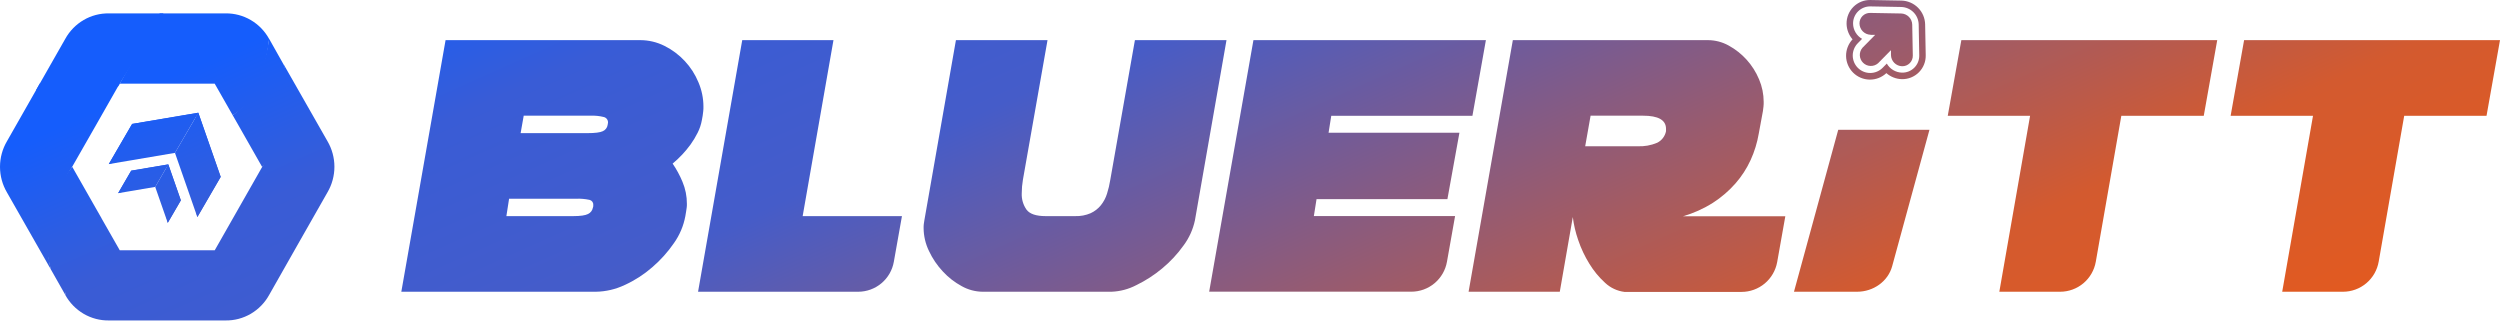
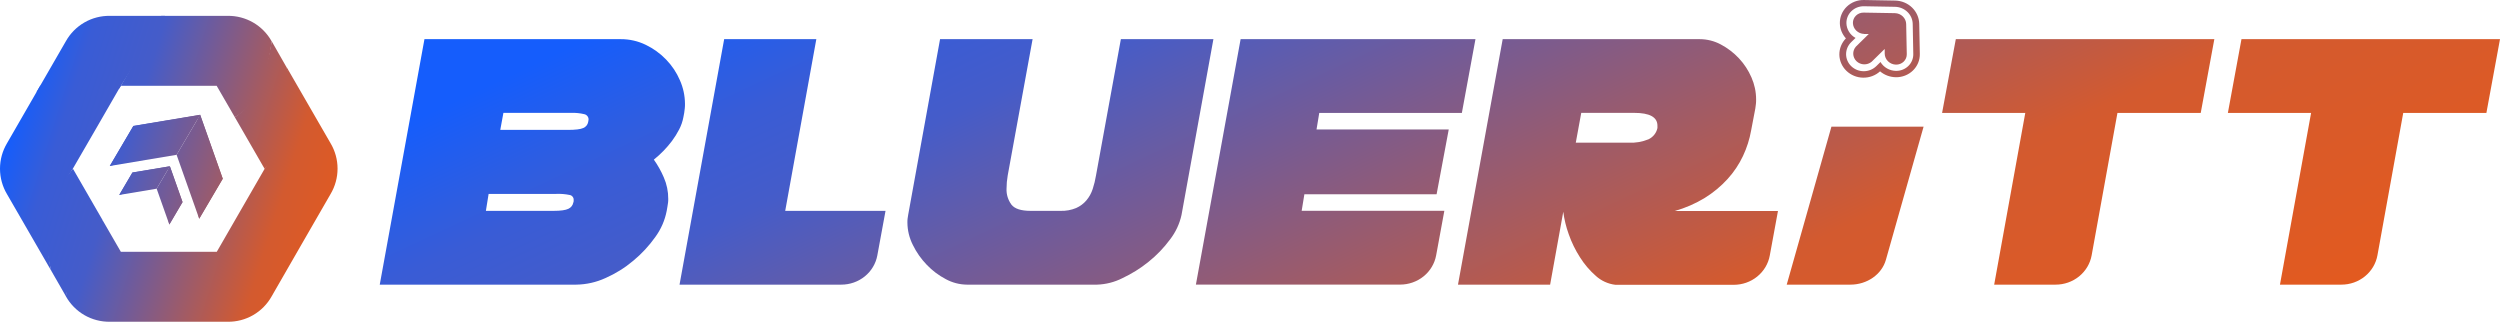
<svg xmlns="http://www.w3.org/2000/svg" width="237" height="31" viewBox="0 0 237 31" fill="none">
-   <path d="M66.137 12.585C65.943 12.974 65.718 13.347 65.464 13.7C64.975 14.371 64.404 14.979 63.766 15.51C64.135 16.05 64.448 16.627 64.698 17.231C64.978 17.893 65.121 18.605 65.117 19.324C65.117 19.448 65.117 19.57 65.098 19.691C65.087 19.814 65.068 19.936 65.043 20.056L64.97 20.497C64.799 21.413 64.432 22.28 63.894 23.04C63.31 23.891 62.617 24.662 61.835 25.334C61.051 26.018 60.172 26.585 59.226 27.016C58.367 27.425 57.43 27.643 56.48 27.657H38.045L42.24 3.805H60.665C61.476 3.801 62.275 3.989 63 4.353C63.718 4.711 64.367 5.196 64.915 5.785C65.465 6.372 65.903 7.054 66.21 7.798C66.521 8.523 66.683 9.303 66.686 10.092C66.686 10.239 66.686 10.384 66.668 10.531C66.65 10.678 66.636 10.824 66.613 10.971L66.54 11.373C66.466 11.794 66.331 12.203 66.137 12.585ZM48.005 20.488H54.344C55.031 20.488 55.489 20.419 55.749 20.286C55.868 20.229 55.972 20.145 56.051 20.04C56.131 19.935 56.184 19.812 56.207 19.682C56.232 19.657 56.244 19.572 56.244 19.425C56.251 19.318 56.22 19.212 56.157 19.125C56.094 19.038 56.002 18.976 55.898 18.95C55.473 18.858 55.038 18.82 54.603 18.84H48.261L48.005 20.488ZM49.355 12.621H55.704C56.409 12.621 56.889 12.56 57.145 12.438C57.265 12.386 57.369 12.306 57.449 12.204C57.529 12.101 57.582 11.981 57.603 11.852L57.64 11.623C57.645 11.502 57.608 11.382 57.535 11.286C57.462 11.189 57.357 11.12 57.239 11.093C56.834 10.993 56.416 10.95 55.999 10.967H49.648L49.355 12.621Z" fill="url(#paint0_linear_2217_250)" />
-   <path d="M66.176 27.657L70.364 3.805H79.013L76.092 20.488H85.505L84.736 24.813C84.596 25.611 84.179 26.334 83.559 26.854C82.94 27.374 82.157 27.658 81.349 27.657H66.176Z" fill="url(#paint1_linear_2217_250)" />
-   <path d="M96.971 17.048C96.899 17.471 96.862 17.899 96.861 18.328C96.837 18.883 96.998 19.429 97.319 19.882C97.624 20.286 98.226 20.488 99.124 20.488H101.935C102.435 20.504 102.932 20.41 103.392 20.212C103.768 20.04 104.099 19.783 104.36 19.462C104.622 19.136 104.82 18.764 104.944 18.365C105.081 17.934 105.185 17.494 105.255 17.048L107.59 3.805H116.272L113.279 20.889C113.096 21.75 112.729 22.561 112.203 23.267C111.625 24.078 110.945 24.81 110.178 25.444C109.425 26.074 108.598 26.608 107.715 27.035C106.986 27.415 106.182 27.628 105.361 27.657H93.14C92.449 27.648 91.772 27.465 91.169 27.127C90.501 26.765 89.897 26.295 89.382 25.736C88.845 25.163 88.401 24.509 88.068 23.797C87.737 23.119 87.563 22.376 87.558 21.621C87.558 21.5 87.558 21.376 87.574 21.254C87.59 21.133 87.606 21.011 87.629 20.889L90.622 3.805H99.305L96.971 17.048Z" fill="url(#paint2_linear_2217_250)" />
-   <path d="M137.215 18.877H124.808L124.554 20.483H137.942L137.173 24.809C137.033 25.607 136.616 26.329 135.996 26.849C135.377 27.369 134.594 27.654 133.786 27.652H114.629L118.826 3.805H140.863L139.586 10.976H126.204L125.948 12.582H138.354L137.215 18.877Z" fill="url(#paint3_linear_2217_250)" />
-   <path d="M147.868 27.657H139.222L143.417 3.805H161.906C162.595 3.806 163.273 3.982 163.876 4.316C165.172 5.024 166.188 6.153 166.758 7.518C167.047 8.194 167.196 8.922 167.197 9.659C167.197 9.803 167.197 9.95 167.179 10.097C167.16 10.244 167.147 10.388 167.124 10.535L166.73 12.669C166.583 13.528 166.327 14.364 165.966 15.157C165.596 15.967 165.111 16.719 164.524 17.387C163.901 18.096 163.182 18.714 162.389 19.223C161.506 19.783 160.548 20.214 159.544 20.504H169.248L168.479 24.832C168.337 25.629 167.92 26.351 167.301 26.871C166.681 27.39 165.899 27.674 165.092 27.673H153.997C153.311 27.587 152.671 27.287 152.166 26.814C151.583 26.286 151.08 25.675 150.671 25.002C150.233 24.295 149.877 23.541 149.612 22.753C149.366 22.047 149.194 21.317 149.102 20.575L147.868 27.657ZM150.276 13.865H155.239C155.876 13.896 156.512 13.783 157.1 13.534C157.314 13.429 157.501 13.275 157.646 13.085C157.791 12.895 157.891 12.675 157.938 12.44V12.21C157.938 11.38 157.208 10.965 155.75 10.967H150.788L150.276 13.865Z" fill="url(#paint4_linear_2217_250)" />
-   <path d="M170.069 27.657L174.264 12.307H182.912L179.376 25.242C178.987 26.663 177.614 27.657 176.042 27.657H170.069Z" fill="url(#paint5_linear_2217_250)" />
-   <path d="M185.936 3.805H210.194L208.917 10.976H201.102L198.683 24.804C198.544 25.604 198.128 26.329 197.508 26.851C196.888 27.373 196.103 27.658 195.294 27.657H189.536L192.453 10.976H184.647L185.936 3.805Z" fill="url(#paint6_linear_2217_250)" />
-   <path d="M212.741 3.805H237L235.723 10.976H227.919L225.5 24.804C225.361 25.604 224.945 26.329 224.325 26.851C223.704 27.373 222.92 27.658 222.111 27.657H216.353L219.273 10.976H211.464L212.741 3.805Z" fill="url(#paint7_linear_2217_250)" />
-   <path fill-rule="evenodd" clip-rule="evenodd" d="M25.516 3.683C24.889 7.47 23.838 9.709 22.055 10.915L22.604 11.875L24.852 15.828C27.373 13.129 28.344 9.721 26.89 6.122L25.516 3.683Z" fill="url(#paint8_linear_2217_250)" />
-   <path fill-rule="evenodd" clip-rule="evenodd" d="M3.422 8.538L11.19 8.193L15.495 1.269H10.322C9.483 1.256 8.655 1.473 7.927 1.898C7.199 2.323 6.598 2.94 6.187 3.683L3.422 8.538Z" fill="url(#paint9_linear_2217_250)" />
-   <path fill-rule="evenodd" clip-rule="evenodd" d="M15.139 1.269L11.351 7.929H20.353L20.407 8.025L22.055 10.915C23.906 9.892 25.06 7.485 25.516 3.694C25.107 2.949 24.506 2.33 23.778 1.903C23.05 1.476 22.222 1.257 21.381 1.269H15.139Z" fill="url(#paint10_linear_2217_250)" />
-   <path fill-rule="evenodd" clip-rule="evenodd" d="M9.1 11.863L11.351 7.911H3.78L3.422 8.538L0.657 13.395C0.227 14.127 0 14.964 0 15.816C0 16.668 0.227 17.505 0.657 18.237L4.806 25.515C4.062 22.215 4.741 18.98 6.844 15.809L9.1 11.863Z" fill="url(#paint11_linear_2217_250)" />
-   <path fill-rule="evenodd" clip-rule="evenodd" d="M6.187 27.95C7.093 24.275 7.965 22.302 9.648 20.729L9.1 19.769L6.849 15.816C4.437 18.744 3.891 22.153 4.811 25.522L6.187 27.95Z" fill="url(#paint12_linear_2217_250)" />
-   <path fill-rule="evenodd" clip-rule="evenodd" d="M11.351 23.723L9.648 20.738C7.216 21.45 6.643 24.167 6.187 27.959C6.597 28.703 7.198 29.32 7.926 29.747C8.654 30.173 9.482 30.391 10.323 30.379H21.381C22.221 30.391 23.049 30.173 23.777 29.747C24.505 29.32 25.106 28.703 25.516 27.959L28.281 23.087L31.046 18.23C31.476 17.498 31.703 16.661 31.703 15.809C31.703 14.957 31.476 14.12 31.046 13.388L26.897 6.11C27.642 9.411 26.962 12.646 24.859 15.816L20.359 23.723H11.351Z" fill="url(#paint13_linear_2217_250)" />
-   <path d="M18.801 10.688L16.587 14.493L10.311 15.556L12.526 11.749L18.801 10.688Z" fill="url(#paint14_linear_2217_250)" />
-   <path d="M18.708 20.577L20.923 16.769L18.801 10.688L16.587 14.493L18.708 20.577Z" fill="url(#paint15_linear_2217_250)" />
-   <path d="M18.708 20.577C18.708 20.577 17.014 13.758 18.797 10.685L20.919 16.767L18.708 20.577Z" fill="url(#paint16_linear_2217_250)" />
-   <path d="M10.314 15.556C10.314 15.556 17.014 13.758 18.797 10.685L12.526 11.749L10.314 15.556Z" fill="url(#paint17_linear_2217_250)" />
-   <path d="M15.955 15.584L14.714 17.718L15.903 21.126L17.144 18.992L15.955 15.584Z" fill="url(#paint18_linear_2217_250)" />
-   <path d="M11.199 18.312L12.438 16.179L15.955 15.584L14.714 17.718L11.199 18.312Z" fill="url(#paint19_linear_2217_250)" />
-   <path d="M11.199 18.312C11.199 18.312 14.954 17.306 15.955 15.584L12.438 16.179L11.199 18.312Z" fill="url(#paint20_linear_2217_250)" />
-   <path d="M15.903 21.126C15.903 21.126 14.947 17.306 15.955 15.584L17.144 18.992L15.903 21.126Z" fill="url(#paint21_linear_2217_250)" />
-   <path fill-rule="evenodd" clip-rule="evenodd" d="M178.827 6.932C178.398 7.335 177.829 7.556 177.24 7.547C176.651 7.538 176.089 7.3 175.673 6.884C175.256 6.467 175.018 5.905 175.008 5.317C174.999 4.728 175.219 4.158 175.622 3.729C175.267 3.322 175.067 2.803 175.055 2.263C175.049 1.964 175.103 1.666 175.215 1.389C175.326 1.112 175.493 0.86 175.705 0.648C175.916 0.437 176.168 0.271 176.446 0.159C176.723 0.048 177.021 -0.006 177.319 0.001L180.248 0.056C180.842 0.069 181.408 0.311 181.828 0.731C182.248 1.151 182.49 1.717 182.503 2.311L182.558 5.239C182.565 5.538 182.511 5.835 182.399 6.113C182.288 6.391 182.122 6.643 181.911 6.854C181.699 7.066 181.447 7.232 181.17 7.344C180.892 7.456 180.595 7.51 180.296 7.504C179.755 7.491 179.235 7.289 178.827 6.932ZM178.869 6.026L178.47 6.431C178.317 6.585 178.134 6.708 177.933 6.791C177.733 6.875 177.517 6.918 177.3 6.919C177.082 6.919 176.867 6.877 176.666 6.794C176.464 6.711 176.282 6.589 176.127 6.436C175.973 6.282 175.851 6.1 175.767 5.899C175.684 5.698 175.64 5.483 175.64 5.266C175.639 5.048 175.682 4.833 175.765 4.631C175.848 4.43 175.969 4.247 176.123 4.093L176.526 3.685C176.272 3.541 176.059 3.333 175.909 3.081C175.759 2.83 175.677 2.544 175.671 2.251C175.667 2.035 175.706 1.82 175.787 1.619C175.868 1.418 175.988 1.235 176.141 1.082C176.294 0.929 176.476 0.807 176.676 0.726C176.877 0.644 177.092 0.604 177.308 0.607L180.236 0.662C180.672 0.673 181.087 0.851 181.395 1.159C181.704 1.467 181.881 1.882 181.892 2.318L181.945 5.246C181.95 5.463 181.912 5.679 181.831 5.88C181.751 6.081 181.63 6.264 181.477 6.417C181.323 6.571 181.14 6.691 180.939 6.772C180.738 6.852 180.522 6.891 180.305 6.886C180.012 6.878 179.726 6.795 179.474 6.645C179.222 6.494 179.014 6.281 178.869 6.026Z" fill="url(#paint22_linear_2217_250)" />
-   <path d="M177.334 3.295C177.056 3.288 176.792 3.174 176.596 2.978C176.4 2.781 176.287 2.517 176.28 2.239C176.276 2.105 176.3 1.971 176.35 1.847C176.4 1.722 176.475 1.608 176.57 1.513C176.665 1.418 176.779 1.344 176.904 1.294C177.029 1.245 177.162 1.221 177.297 1.225L180.225 1.278C180.502 1.286 180.766 1.399 180.963 1.596C181.159 1.792 181.272 2.056 181.279 2.334L181.334 5.262C181.338 5.397 181.314 5.531 181.264 5.656C181.214 5.78 181.139 5.894 181.044 5.989C180.949 6.084 180.835 6.159 180.71 6.209C180.586 6.259 180.452 6.283 180.317 6.279C180.039 6.271 179.774 6.157 179.578 5.96C179.382 5.762 179.269 5.497 179.264 5.218V4.787L179.247 4.771L178.041 5.996C177.842 6.169 177.585 6.261 177.321 6.252C177.057 6.244 176.806 6.135 176.619 5.949C176.431 5.763 176.322 5.513 176.311 5.249C176.301 4.985 176.391 4.727 176.563 4.527L177.767 3.305H177.34L177.334 3.295Z" fill="url(#paint23_linear_2217_250)" />
+   <path d="M64.381 12.278C64.185 12.658 63.957 13.022 63.701 13.367C63.207 14.022 62.63 14.615 61.985 15.133C62.358 15.66 62.674 16.223 62.926 16.812C63.21 17.458 63.354 18.153 63.349 18.855C63.349 18.975 63.349 19.094 63.331 19.213C63.319 19.332 63.301 19.451 63.276 19.569L63.202 19.999C63.029 20.892 62.658 21.739 62.115 22.48C61.524 23.31 60.825 24.063 60.034 24.718C59.242 25.386 58.354 25.939 57.398 26.36C56.53 26.758 55.584 26.972 54.624 26.984H36L40.238 3.712H58.852C59.671 3.709 60.479 3.892 61.211 4.247C61.937 4.597 62.593 5.07 63.146 5.644C63.701 6.217 64.145 6.882 64.455 7.608C64.769 8.315 64.932 9.077 64.936 9.847C64.936 9.99 64.936 10.131 64.917 10.275C64.899 10.418 64.885 10.561 64.862 10.704L64.788 11.096C64.713 11.508 64.576 11.906 64.381 12.278ZM46.062 19.99H52.467C53.16 19.99 53.623 19.922 53.886 19.793C54.006 19.737 54.111 19.655 54.191 19.553C54.272 19.45 54.326 19.331 54.349 19.204C54.374 19.179 54.386 19.096 54.386 18.953C54.393 18.848 54.361 18.745 54.298 18.66C54.234 18.575 54.142 18.515 54.036 18.49C53.607 18.399 53.167 18.363 52.728 18.382H46.321L46.062 19.99ZM47.426 12.314H53.84C54.552 12.314 55.038 12.255 55.297 12.135C55.417 12.085 55.523 12.007 55.603 11.907C55.684 11.807 55.738 11.689 55.759 11.564L55.796 11.34C55.801 11.222 55.764 11.106 55.69 11.011C55.616 10.917 55.511 10.85 55.391 10.823C54.982 10.726 54.56 10.684 54.138 10.7H47.722L47.426 12.314Z" fill="url(#paint0_linear_2240_233)" />
+   <path d="M64.42 26.984L68.651 3.712H77.388L74.438 19.99H83.948L83.171 24.21C83.029 24.989 82.608 25.694 81.982 26.201C81.356 26.709 80.565 26.986 79.749 26.984H64.42Z" fill="url(#paint1_linear_2240_233)" />
+   <path d="M95.531 16.633C95.458 17.046 95.421 17.464 95.42 17.883C95.396 18.424 95.559 18.957 95.883 19.399C96.191 19.793 96.799 19.99 97.707 19.99H100.546C101.051 20.006 101.554 19.914 102.019 19.721C102.399 19.553 102.733 19.302 102.997 18.989C103.261 18.671 103.461 18.308 103.587 17.919C103.725 17.499 103.83 17.069 103.901 16.633L106.259 3.712H115.031L112.007 20.381C111.822 21.222 111.451 22.013 110.92 22.701C110.337 23.492 109.649 24.207 108.874 24.826C108.114 25.44 107.278 25.961 106.386 26.378C105.65 26.749 104.837 26.956 104.007 26.984H91.661C90.963 26.976 90.279 26.798 89.67 26.467C88.995 26.114 88.385 25.656 87.864 25.11C87.322 24.551 86.874 23.913 86.537 23.218C86.203 22.557 86.026 21.832 86.022 21.096C86.022 20.977 86.022 20.856 86.038 20.738C86.054 20.619 86.07 20.5 86.093 20.381L89.118 3.712H97.89L95.531 16.633Z" fill="url(#paint2_linear_2240_233)" />
+   <path d="M136.189 18.418H123.655L123.398 19.985H136.924L136.147 24.206C136.005 24.984 135.584 25.689 134.958 26.197C134.332 26.704 133.541 26.981 132.725 26.98H113.371L117.611 3.712H139.874L138.584 10.709H125.065L124.806 12.276H137.34L136.189 18.418Z" fill="url(#paint3_linear_2240_233)" />
+   <path d="M146.952 26.984H138.217L142.455 3.712H161.134C161.83 3.714 162.515 3.885 163.125 4.211C164.433 4.902 165.46 6.004 166.036 7.335C166.328 7.995 166.479 8.706 166.479 9.424C166.479 9.565 166.479 9.708 166.461 9.851C166.443 9.995 166.429 10.136 166.405 10.279L166.008 12.361C165.86 13.199 165.6 14.015 165.236 14.788C164.862 15.579 164.372 16.312 163.779 16.965C163.15 17.656 162.423 18.259 161.622 18.756C160.73 19.302 159.762 19.723 158.748 20.005H168.551L167.774 24.228C167.632 25.006 167.21 25.711 166.584 26.218C165.959 26.725 165.168 27.002 164.352 27H153.143C152.451 26.917 151.804 26.624 151.294 26.163C150.705 25.647 150.196 25.051 149.784 24.394C149.341 23.705 148.982 22.968 148.714 22.2C148.465 21.511 148.292 20.799 148.198 20.075L146.952 26.984ZM149.384 13.528H154.399C155.042 13.559 155.685 13.448 156.279 13.205C156.495 13.102 156.683 12.952 156.83 12.767C156.977 12.582 157.078 12.366 157.125 12.137V11.914C157.125 11.103 156.388 10.698 154.915 10.7H149.902L149.384 13.528Z" fill="url(#paint4_linear_2240_233)" />
+   <path d="M169.381 26.984L173.619 12.008H182.356L178.784 24.629C178.391 26.015 177.004 26.984 175.415 26.984H169.381Z" fill="url(#paint5_linear_2240_233)" />
+   <path d="M185.411 3.712H209.919L208.629 10.709H200.733L198.289 24.201C198.149 24.982 197.728 25.689 197.102 26.198C196.475 26.708 195.683 26.986 194.865 26.984H189.048L191.996 10.709H184.109L185.411 3.712Z" fill="url(#paint6_linear_2240_233)" />
+   <path d="M212.492 3.712H237L235.71 10.709H227.826L225.382 24.201C225.241 24.982 224.821 25.689 224.194 26.198C223.568 26.708 222.776 26.986 221.958 26.984H216.14L219.091 10.709H211.202L212.492 3.712Z" fill="url(#paint7_linear_2240_233)" />
+   <path fill-rule="evenodd" clip-rule="evenodd" d="M178.229 6.763C177.796 7.157 177.221 7.372 176.626 7.363C176.031 7.355 175.463 7.123 175.042 6.716C174.621 6.31 174.381 5.762 174.371 5.187C174.362 4.613 174.584 4.057 174.991 3.638C174.633 3.241 174.43 2.735 174.418 2.208C174.412 1.916 174.467 1.626 174.58 1.355C174.692 1.085 174.861 0.839 175.074 0.632C175.288 0.426 175.543 0.264 175.823 0.155C176.104 0.047 176.404 -0.006 176.706 0.001L179.664 0.055C180.265 0.067 180.836 0.303 181.261 0.713C181.685 1.123 181.93 1.675 181.943 2.255L181.999 5.112C182.005 5.404 181.951 5.694 181.838 5.964C181.726 6.235 181.558 6.481 181.344 6.688C181.131 6.894 180.876 7.057 180.596 7.165C180.316 7.274 180.015 7.327 179.713 7.321C179.166 7.309 178.641 7.112 178.229 6.763ZM178.271 5.879L177.868 6.275C177.713 6.425 177.529 6.545 177.326 6.626C177.123 6.708 176.906 6.75 176.686 6.751C176.466 6.751 176.248 6.71 176.045 6.629C175.842 6.548 175.657 6.429 175.502 6.279C175.346 6.13 175.222 5.952 175.138 5.756C175.053 5.56 175.01 5.35 175.009 5.138C175.009 4.925 175.052 4.715 175.135 4.519C175.219 4.323 175.342 4.144 175.497 3.994L175.905 3.596C175.647 3.455 175.433 3.252 175.281 3.006C175.13 2.761 175.047 2.482 175.04 2.196C175.036 1.985 175.076 1.775 175.158 1.579C175.239 1.383 175.361 1.205 175.515 1.056C175.67 0.906 175.853 0.788 176.056 0.708C176.259 0.629 176.476 0.589 176.694 0.592L179.653 0.646C180.093 0.656 180.512 0.83 180.824 1.131C181.135 1.431 181.315 1.836 181.325 2.261L181.379 5.119C181.384 5.33 181.345 5.54 181.264 5.737C181.183 5.933 181.061 6.112 180.906 6.261C180.751 6.411 180.566 6.529 180.363 6.607C180.159 6.686 179.942 6.723 179.723 6.718C179.426 6.711 179.137 6.63 178.883 6.483C178.628 6.336 178.418 6.128 178.271 5.879Z" fill="url(#paint8_linear_2240_233)" />
+   <path d="M176.72 3.215C176.44 3.208 176.173 3.097 175.975 2.905C175.777 2.714 175.663 2.456 175.656 2.185C175.652 2.054 175.676 1.923 175.727 1.802C175.777 1.68 175.853 1.569 175.949 1.477C176.045 1.384 176.16 1.311 176.286 1.263C176.412 1.214 176.547 1.191 176.683 1.195L179.641 1.247C179.922 1.254 180.188 1.365 180.386 1.557C180.585 1.749 180.699 2.006 180.706 2.277L180.762 5.134C180.765 5.266 180.741 5.396 180.691 5.518C180.64 5.64 180.565 5.751 180.469 5.843C180.373 5.936 180.258 6.009 180.132 6.058C180.006 6.107 179.87 6.13 179.735 6.127C179.453 6.119 179.186 6.007 178.988 5.815C178.79 5.622 178.676 5.363 178.67 5.092V4.671L178.654 4.655L177.435 5.85C177.234 6.019 176.974 6.109 176.707 6.1C176.441 6.092 176.187 5.986 175.998 5.805C175.809 5.623 175.698 5.379 175.687 5.121C175.677 4.864 175.768 4.612 175.942 4.417L177.158 3.224H176.727L176.72 3.215Z" fill="url(#paint9_linear_2240_233)" />
+   <path fill-rule="evenodd" clip-rule="evenodd" d="M25.755 3.907C25.122 7.68 24.061 9.911 22.262 11.112L22.815 12.068L25.085 16.006C27.629 13.317 28.61 9.922 27.142 6.337L25.755 3.907Z" fill="url(#paint10_linear_2240_233)" />
+   <path fill-rule="evenodd" clip-rule="evenodd" d="M3.454 8.744L11.294 8.401L15.64 1.503H10.419C9.571 1.49 8.736 1.706 8.001 2.13C7.267 2.553 6.66 3.167 6.245 3.907L3.454 8.744Z" fill="url(#paint11_linear_2240_233)" />
+   <path fill-rule="evenodd" clip-rule="evenodd" d="M15.281 1.503L11.457 8.137H20.543L20.598 8.233L22.262 11.112C24.13 10.093 25.295 7.695 25.755 3.919C25.341 3.176 24.735 2.56 24.001 2.135C23.266 1.709 22.43 1.491 21.581 1.503H15.281Z" fill="url(#paint12_linear_2240_233)" />
+   <path fill-rule="evenodd" clip-rule="evenodd" d="M9.185 12.057L11.457 8.119H3.816L3.454 8.744L0.663 13.583C0.229 14.312 0 15.145 0 15.994C0 16.843 0.229 17.676 0.663 18.405L4.851 25.656C4.1 22.369 4.785 19.146 6.908 15.987L9.185 12.057Z" fill="url(#paint13_linear_2240_233)" />
+   <path fill-rule="evenodd" clip-rule="evenodd" d="M6.245 28.081C7.16 24.421 8.04 22.455 9.738 20.888L9.185 19.932L6.913 15.994C4.478 18.911 3.928 22.306 4.856 25.663L6.245 28.081Z" fill="url(#paint14_linear_2240_233)" />
+   <path fill-rule="evenodd" clip-rule="evenodd" d="M11.457 23.871L9.738 20.897C7.283 21.606 6.705 24.313 6.245 28.09C6.659 28.831 7.266 29.447 8 29.872C8.735 30.296 9.571 30.514 10.419 30.502H21.581C22.429 30.514 23.265 30.296 24 29.872C24.734 29.447 25.341 28.831 25.755 28.09L28.546 23.238L31.336 18.399C31.771 17.669 32 16.836 32 15.987C32 15.138 31.771 14.305 31.336 13.576L27.149 6.325C27.9 9.614 27.215 12.837 25.092 15.994L20.55 23.871H11.457Z" fill="url(#paint15_linear_2240_233)" />
+   <path d="M18.977 10.885L16.742 14.676L10.408 15.736L12.643 11.942L18.977 10.885Z" fill="url(#paint16_linear_2240_233)" />
+   <path d="M18.884 20.737L21.119 16.944L18.977 10.885L16.742 14.676L18.884 20.737Z" fill="url(#paint17_linear_2240_233)" />
+   <path d="M18.884 20.737C18.884 20.737 17.174 13.944 18.973 10.883L21.114 16.941L18.884 20.737Z" fill="url(#paint18_linear_2240_233)" />
+   <path d="M10.41 15.736C10.41 15.736 17.174 13.944 18.973 10.883L12.643 11.942L10.41 15.736Z" fill="url(#paint19_linear_2240_233)" />
+   <path d="M16.104 15.763L14.851 17.888L16.052 21.284L17.304 19.158L16.104 15.763Z" fill="url(#paint20_linear_2240_233)" />
+   <path d="M11.304 18.481L12.554 16.355L16.104 15.763L14.851 17.888L11.304 18.481Z" fill="url(#paint21_linear_2240_233)" />
+   <path d="M11.304 18.481C11.304 18.481 15.094 17.479 16.104 15.763L12.554 16.355L11.304 18.481Z" fill="url(#paint22_linear_2240_233)" />
+   <path d="M16.052 21.284C16.052 21.284 15.087 17.479 16.104 15.763L17.304 19.158L16.052 21.284Z" fill="url(#paint23_linear_2240_233)" />
  <defs>
-     <linearGradient id="paint0_linear_2217_250" x1="-10" y1="2.89605e-07" x2="46.406" y2="126.212" gradientUnits="userSpaceOnUse">
-       <stop offset="0.125" stop-color="#155DFC" />
-       <stop offset="0.195" stop-color="#2D5DE2" />
-       <stop offset="0.23" stop-color="#395CD6" />
-       <stop offset="0.374" stop-color="#455CC9" />
-       <stop offset="0.733" stop-color="#D35A2F" />
-       <stop offset="0.875" stop-color="#E25A20" />
-       <stop offset="1" stop-color="#FF5900" />
-     </linearGradient>
-     <linearGradient id="paint1_linear_2217_250" x1="-10" y1="2.89605e-07" x2="46.406" y2="126.212" gradientUnits="userSpaceOnUse">
-       <stop offset="0.125" stop-color="#155DFC" />
-       <stop offset="0.195" stop-color="#2D5DE2" />
-       <stop offset="0.23" stop-color="#395CD6" />
-       <stop offset="0.374" stop-color="#455CC9" />
-       <stop offset="0.733" stop-color="#D35A2F" />
-       <stop offset="0.875" stop-color="#E25A20" />
-       <stop offset="1" stop-color="#FF5900" />
-     </linearGradient>
-     <linearGradient id="paint2_linear_2217_250" x1="-10" y1="2.89605e-07" x2="46.406" y2="126.212" gradientUnits="userSpaceOnUse">
-       <stop offset="0.125" stop-color="#155DFC" />
-       <stop offset="0.195" stop-color="#2D5DE2" />
-       <stop offset="0.23" stop-color="#395CD6" />
-       <stop offset="0.374" stop-color="#455CC9" />
-       <stop offset="0.733" stop-color="#D35A2F" />
-       <stop offset="0.875" stop-color="#E25A20" />
-       <stop offset="1" stop-color="#FF5900" />
-     </linearGradient>
-     <linearGradient id="paint3_linear_2217_250" x1="-10" y1="2.89605e-07" x2="46.406" y2="126.212" gradientUnits="userSpaceOnUse">
-       <stop offset="0.125" stop-color="#155DFC" />
-       <stop offset="0.195" stop-color="#2D5DE2" />
-       <stop offset="0.23" stop-color="#395CD6" />
-       <stop offset="0.374" stop-color="#455CC9" />
-       <stop offset="0.733" stop-color="#D35A2F" />
-       <stop offset="0.875" stop-color="#E25A20" />
-       <stop offset="1" stop-color="#FF5900" />
-     </linearGradient>
-     <linearGradient id="paint4_linear_2217_250" x1="-10" y1="2.89605e-07" x2="46.406" y2="126.212" gradientUnits="userSpaceOnUse">
-       <stop offset="0.125" stop-color="#155DFC" />
-       <stop offset="0.195" stop-color="#2D5DE2" />
-       <stop offset="0.23" stop-color="#395CD6" />
-       <stop offset="0.374" stop-color="#455CC9" />
-       <stop offset="0.733" stop-color="#D35A2F" />
-       <stop offset="0.875" stop-color="#E25A20" />
-       <stop offset="1" stop-color="#FF5900" />
-     </linearGradient>
-     <linearGradient id="paint5_linear_2217_250" x1="-10" y1="2.89605e-07" x2="46.406" y2="126.212" gradientUnits="userSpaceOnUse">
-       <stop offset="0.125" stop-color="#155DFC" />
-       <stop offset="0.195" stop-color="#2D5DE2" />
-       <stop offset="0.23" stop-color="#395CD6" />
-       <stop offset="0.374" stop-color="#455CC9" />
-       <stop offset="0.733" stop-color="#D35A2F" />
-       <stop offset="0.875" stop-color="#E25A20" />
-       <stop offset="1" stop-color="#FF5900" />
-     </linearGradient>
-     <linearGradient id="paint6_linear_2217_250" x1="-10" y1="2.89605e-07" x2="46.406" y2="126.212" gradientUnits="userSpaceOnUse">
-       <stop offset="0.125" stop-color="#155DFC" />
-       <stop offset="0.195" stop-color="#2D5DE2" />
-       <stop offset="0.23" stop-color="#395CD6" />
-       <stop offset="0.374" stop-color="#455CC9" />
-       <stop offset="0.733" stop-color="#D35A2F" />
-       <stop offset="0.875" stop-color="#E25A20" />
-       <stop offset="1" stop-color="#FF5900" />
-     </linearGradient>
-     <linearGradient id="paint7_linear_2217_250" x1="-10" y1="2.89605e-07" x2="46.406" y2="126.212" gradientUnits="userSpaceOnUse">
-       <stop offset="0.125" stop-color="#155DFC" />
-       <stop offset="0.195" stop-color="#2D5DE2" />
-       <stop offset="0.23" stop-color="#395CD6" />
-       <stop offset="0.374" stop-color="#455CC9" />
-       <stop offset="0.733" stop-color="#D35A2F" />
-       <stop offset="0.875" stop-color="#E25A20" />
-       <stop offset="1" stop-color="#FF5900" />
-     </linearGradient>
-     <linearGradient id="paint8_linear_2217_250" x1="-10" y1="2.89605e-07" x2="46.406" y2="126.212" gradientUnits="userSpaceOnUse">
-       <stop offset="0.125" stop-color="#155DFC" />
-       <stop offset="0.195" stop-color="#2D5DE2" />
-       <stop offset="0.23" stop-color="#395CD6" />
-       <stop offset="0.374" stop-color="#455CC9" />
-       <stop offset="0.733" stop-color="#D35A2F" />
-       <stop offset="0.875" stop-color="#E25A20" />
-       <stop offset="1" stop-color="#FF5900" />
-     </linearGradient>
-     <linearGradient id="paint9_linear_2217_250" x1="-10" y1="2.89605e-07" x2="46.406" y2="126.212" gradientUnits="userSpaceOnUse">
-       <stop offset="0.125" stop-color="#155DFC" />
-       <stop offset="0.195" stop-color="#2D5DE2" />
-       <stop offset="0.23" stop-color="#395CD6" />
-       <stop offset="0.374" stop-color="#455CC9" />
-       <stop offset="0.733" stop-color="#D35A2F" />
-       <stop offset="0.875" stop-color="#E25A20" />
-       <stop offset="1" stop-color="#FF5900" />
-     </linearGradient>
-     <linearGradient id="paint10_linear_2217_250" x1="-10" y1="2.89605e-07" x2="46.406" y2="126.212" gradientUnits="userSpaceOnUse">
-       <stop offset="0.125" stop-color="#155DFC" />
-       <stop offset="0.195" stop-color="#2D5DE2" />
-       <stop offset="0.23" stop-color="#395CD6" />
-       <stop offset="0.374" stop-color="#455CC9" />
-       <stop offset="0.733" stop-color="#D35A2F" />
-       <stop offset="0.875" stop-color="#E25A20" />
-       <stop offset="1" stop-color="#FF5900" />
-     </linearGradient>
-     <linearGradient id="paint11_linear_2217_250" x1="-10" y1="2.89605e-07" x2="46.406" y2="126.212" gradientUnits="userSpaceOnUse">
-       <stop offset="0.125" stop-color="#155DFC" />
-       <stop offset="0.195" stop-color="#2D5DE2" />
-       <stop offset="0.23" stop-color="#395CD6" />
-       <stop offset="0.374" stop-color="#455CC9" />
-       <stop offset="0.733" stop-color="#D35A2F" />
-       <stop offset="0.875" stop-color="#E25A20" />
-       <stop offset="1" stop-color="#FF5900" />
-     </linearGradient>
-     <linearGradient id="paint12_linear_2217_250" x1="-10" y1="2.89605e-07" x2="46.406" y2="126.212" gradientUnits="userSpaceOnUse">
-       <stop offset="0.125" stop-color="#155DFC" />
-       <stop offset="0.195" stop-color="#2D5DE2" />
-       <stop offset="0.23" stop-color="#395CD6" />
-       <stop offset="0.374" stop-color="#455CC9" />
-       <stop offset="0.733" stop-color="#D35A2F" />
-       <stop offset="0.875" stop-color="#E25A20" />
-       <stop offset="1" stop-color="#FF5900" />
-     </linearGradient>
-     <linearGradient id="paint13_linear_2217_250" x1="-10" y1="2.89605e-07" x2="46.406" y2="126.212" gradientUnits="userSpaceOnUse">
-       <stop offset="0.125" stop-color="#155DFC" />
-       <stop offset="0.195" stop-color="#2D5DE2" />
-       <stop offset="0.23" stop-color="#395CD6" />
-       <stop offset="0.374" stop-color="#455CC9" />
-       <stop offset="0.733" stop-color="#D35A2F" />
-       <stop offset="0.875" stop-color="#E25A20" />
-       <stop offset="1" stop-color="#FF5900" />
-     </linearGradient>
-     <linearGradient id="paint14_linear_2217_250" x1="-10" y1="2.89605e-07" x2="46.406" y2="126.212" gradientUnits="userSpaceOnUse">
-       <stop offset="0.125" stop-color="#155DFC" />
-       <stop offset="0.195" stop-color="#2D5DE2" />
-       <stop offset="0.23" stop-color="#395CD6" />
-       <stop offset="0.374" stop-color="#455CC9" />
-       <stop offset="0.733" stop-color="#D35A2F" />
-       <stop offset="0.875" stop-color="#E25A20" />
-       <stop offset="1" stop-color="#FF5900" />
-     </linearGradient>
-     <linearGradient id="paint15_linear_2217_250" x1="-10" y1="2.89605e-07" x2="46.406" y2="126.212" gradientUnits="userSpaceOnUse">
-       <stop offset="0.125" stop-color="#155DFC" />
-       <stop offset="0.195" stop-color="#2D5DE2" />
-       <stop offset="0.23" stop-color="#395CD6" />
-       <stop offset="0.374" stop-color="#455CC9" />
-       <stop offset="0.733" stop-color="#D35A2F" />
-       <stop offset="0.875" stop-color="#E25A20" />
-       <stop offset="1" stop-color="#FF5900" />
-     </linearGradient>
-     <linearGradient id="paint16_linear_2217_250" x1="-10" y1="2.89605e-07" x2="46.406" y2="126.212" gradientUnits="userSpaceOnUse">
-       <stop offset="0.125" stop-color="#155DFC" />
-       <stop offset="0.195" stop-color="#2D5DE2" />
-       <stop offset="0.23" stop-color="#395CD6" />
-       <stop offset="0.374" stop-color="#455CC9" />
-       <stop offset="0.733" stop-color="#D35A2F" />
-       <stop offset="0.875" stop-color="#E25A20" />
-       <stop offset="1" stop-color="#FF5900" />
-     </linearGradient>
-     <linearGradient id="paint17_linear_2217_250" x1="-10" y1="2.89605e-07" x2="46.406" y2="126.212" gradientUnits="userSpaceOnUse">
-       <stop offset="0.125" stop-color="#155DFC" />
-       <stop offset="0.195" stop-color="#2D5DE2" />
-       <stop offset="0.23" stop-color="#395CD6" />
-       <stop offset="0.374" stop-color="#455CC9" />
-       <stop offset="0.733" stop-color="#D35A2F" />
-       <stop offset="0.875" stop-color="#E25A20" />
-       <stop offset="1" stop-color="#FF5900" />
-     </linearGradient>
-     <linearGradient id="paint18_linear_2217_250" x1="-10" y1="2.89605e-07" x2="46.406" y2="126.212" gradientUnits="userSpaceOnUse">
-       <stop offset="0.125" stop-color="#155DFC" />
-       <stop offset="0.195" stop-color="#2D5DE2" />
-       <stop offset="0.23" stop-color="#395CD6" />
-       <stop offset="0.374" stop-color="#455CC9" />
-       <stop offset="0.733" stop-color="#D35A2F" />
-       <stop offset="0.875" stop-color="#E25A20" />
-       <stop offset="1" stop-color="#FF5900" />
-     </linearGradient>
-     <linearGradient id="paint19_linear_2217_250" x1="-10" y1="2.89605e-07" x2="46.406" y2="126.212" gradientUnits="userSpaceOnUse">
-       <stop offset="0.125" stop-color="#155DFC" />
-       <stop offset="0.195" stop-color="#2D5DE2" />
-       <stop offset="0.23" stop-color="#395CD6" />
-       <stop offset="0.374" stop-color="#455CC9" />
-       <stop offset="0.733" stop-color="#D35A2F" />
-       <stop offset="0.875" stop-color="#E25A20" />
-       <stop offset="1" stop-color="#FF5900" />
-     </linearGradient>
-     <linearGradient id="paint20_linear_2217_250" x1="-10" y1="2.89605e-07" x2="46.406" y2="126.212" gradientUnits="userSpaceOnUse">
-       <stop offset="0.125" stop-color="#155DFC" />
-       <stop offset="0.195" stop-color="#2D5DE2" />
-       <stop offset="0.23" stop-color="#395CD6" />
-       <stop offset="0.374" stop-color="#455CC9" />
-       <stop offset="0.733" stop-color="#D35A2F" />
-       <stop offset="0.875" stop-color="#E25A20" />
-       <stop offset="1" stop-color="#FF5900" />
-     </linearGradient>
-     <linearGradient id="paint21_linear_2217_250" x1="-10" y1="2.89605e-07" x2="46.406" y2="126.212" gradientUnits="userSpaceOnUse">
-       <stop offset="0.125" stop-color="#155DFC" />
-       <stop offset="0.195" stop-color="#2D5DE2" />
-       <stop offset="0.23" stop-color="#395CD6" />
-       <stop offset="0.374" stop-color="#455CC9" />
-       <stop offset="0.733" stop-color="#D35A2F" />
-       <stop offset="0.875" stop-color="#E25A20" />
-       <stop offset="1" stop-color="#FF5900" />
-     </linearGradient>
-     <linearGradient id="paint22_linear_2217_250" x1="-10" y1="2.89605e-07" x2="46.406" y2="126.212" gradientUnits="userSpaceOnUse">
-       <stop offset="0.125" stop-color="#155DFC" />
-       <stop offset="0.195" stop-color="#2D5DE2" />
-       <stop offset="0.23" stop-color="#395CD6" />
-       <stop offset="0.374" stop-color="#455CC9" />
-       <stop offset="0.733" stop-color="#D35A2F" />
-       <stop offset="0.875" stop-color="#E25A20" />
-       <stop offset="1" stop-color="#FF5900" />
-     </linearGradient>
-     <linearGradient id="paint23_linear_2217_250" x1="-10" y1="2.89605e-07" x2="46.406" y2="126.212" gradientUnits="userSpaceOnUse">
+     <linearGradient id="paint0_linear_2240_233" x1="27.519" y1="2.57386e-07" x2="79.208" y2="110.368" gradientUnits="userSpaceOnUse">
+       <stop offset="0.125" stop-color="#155DFC" />
+       <stop offset="0.195" stop-color="#2D5DE2" />
+       <stop offset="0.23" stop-color="#395CD6" />
+       <stop offset="0.299" stop-color="#455CC9" />
+       <stop offset="0.673" stop-color="#D35A2F" />
+       <stop offset="0.875" stop-color="#E25A20" />
+       <stop offset="1" stop-color="#FF5900" />
+     </linearGradient>
+     <linearGradient id="paint1_linear_2240_233" x1="27.519" y1="2.57386e-07" x2="79.208" y2="110.368" gradientUnits="userSpaceOnUse">
+       <stop offset="0.125" stop-color="#155DFC" />
+       <stop offset="0.195" stop-color="#2D5DE2" />
+       <stop offset="0.23" stop-color="#395CD6" />
+       <stop offset="0.299" stop-color="#455CC9" />
+       <stop offset="0.673" stop-color="#D35A2F" />
+       <stop offset="0.875" stop-color="#E25A20" />
+       <stop offset="1" stop-color="#FF5900" />
+     </linearGradient>
+     <linearGradient id="paint2_linear_2240_233" x1="27.519" y1="2.57386e-07" x2="79.208" y2="110.368" gradientUnits="userSpaceOnUse">
+       <stop offset="0.125" stop-color="#155DFC" />
+       <stop offset="0.195" stop-color="#2D5DE2" />
+       <stop offset="0.23" stop-color="#395CD6" />
+       <stop offset="0.299" stop-color="#455CC9" />
+       <stop offset="0.673" stop-color="#D35A2F" />
+       <stop offset="0.875" stop-color="#E25A20" />
+       <stop offset="1" stop-color="#FF5900" />
+     </linearGradient>
+     <linearGradient id="paint3_linear_2240_233" x1="27.519" y1="2.57386e-07" x2="79.208" y2="110.368" gradientUnits="userSpaceOnUse">
+       <stop offset="0.125" stop-color="#155DFC" />
+       <stop offset="0.195" stop-color="#2D5DE2" />
+       <stop offset="0.23" stop-color="#395CD6" />
+       <stop offset="0.299" stop-color="#455CC9" />
+       <stop offset="0.673" stop-color="#D35A2F" />
+       <stop offset="0.875" stop-color="#E25A20" />
+       <stop offset="1" stop-color="#FF5900" />
+     </linearGradient>
+     <linearGradient id="paint4_linear_2240_233" x1="27.519" y1="2.57386e-07" x2="79.208" y2="110.368" gradientUnits="userSpaceOnUse">
+       <stop offset="0.125" stop-color="#155DFC" />
+       <stop offset="0.195" stop-color="#2D5DE2" />
+       <stop offset="0.23" stop-color="#395CD6" />
+       <stop offset="0.299" stop-color="#455CC9" />
+       <stop offset="0.673" stop-color="#D35A2F" />
+       <stop offset="0.875" stop-color="#E25A20" />
+       <stop offset="1" stop-color="#FF5900" />
+     </linearGradient>
+     <linearGradient id="paint5_linear_2240_233" x1="27.519" y1="2.57386e-07" x2="79.208" y2="110.368" gradientUnits="userSpaceOnUse">
+       <stop offset="0.125" stop-color="#155DFC" />
+       <stop offset="0.195" stop-color="#2D5DE2" />
+       <stop offset="0.23" stop-color="#395CD6" />
+       <stop offset="0.299" stop-color="#455CC9" />
+       <stop offset="0.673" stop-color="#D35A2F" />
+       <stop offset="0.875" stop-color="#E25A20" />
+       <stop offset="1" stop-color="#FF5900" />
+     </linearGradient>
+     <linearGradient id="paint6_linear_2240_233" x1="27.519" y1="2.57386e-07" x2="79.208" y2="110.368" gradientUnits="userSpaceOnUse">
+       <stop offset="0.125" stop-color="#155DFC" />
+       <stop offset="0.195" stop-color="#2D5DE2" />
+       <stop offset="0.23" stop-color="#395CD6" />
+       <stop offset="0.299" stop-color="#455CC9" />
+       <stop offset="0.673" stop-color="#D35A2F" />
+       <stop offset="0.875" stop-color="#E25A20" />
+       <stop offset="1" stop-color="#FF5900" />
+     </linearGradient>
+     <linearGradient id="paint7_linear_2240_233" x1="27.519" y1="2.57386e-07" x2="79.208" y2="110.368" gradientUnits="userSpaceOnUse">
+       <stop offset="0.125" stop-color="#155DFC" />
+       <stop offset="0.195" stop-color="#2D5DE2" />
+       <stop offset="0.23" stop-color="#395CD6" />
+       <stop offset="0.299" stop-color="#455CC9" />
+       <stop offset="0.673" stop-color="#D35A2F" />
+       <stop offset="0.875" stop-color="#E25A20" />
+       <stop offset="1" stop-color="#FF5900" />
+     </linearGradient>
+     <linearGradient id="paint8_linear_2240_233" x1="27.519" y1="2.57386e-07" x2="79.208" y2="110.368" gradientUnits="userSpaceOnUse">
+       <stop offset="0.125" stop-color="#155DFC" />
+       <stop offset="0.195" stop-color="#2D5DE2" />
+       <stop offset="0.23" stop-color="#395CD6" />
+       <stop offset="0.299" stop-color="#455CC9" />
+       <stop offset="0.673" stop-color="#D35A2F" />
+       <stop offset="0.875" stop-color="#E25A20" />
+       <stop offset="1" stop-color="#FF5900" />
+     </linearGradient>
+     <linearGradient id="paint9_linear_2240_233" x1="27.519" y1="2.57386e-07" x2="79.208" y2="110.368" gradientUnits="userSpaceOnUse">
+       <stop offset="0.125" stop-color="#155DFC" />
+       <stop offset="0.195" stop-color="#2D5DE2" />
+       <stop offset="0.23" stop-color="#395CD6" />
+       <stop offset="0.299" stop-color="#455CC9" />
+       <stop offset="0.673" stop-color="#D35A2F" />
+       <stop offset="0.875" stop-color="#E25A20" />
+       <stop offset="1" stop-color="#FF5900" />
+     </linearGradient>
+     <linearGradient id="paint10_linear_2240_233" x1="-1.35" y1="1.502" x2="40.232" y2="14.663" gradientUnits="userSpaceOnUse">
+       <stop offset="0.125" stop-color="#155DFC" />
+       <stop offset="0.195" stop-color="#2D5DE2" />
+       <stop offset="0.23" stop-color="#395CD6" />
+       <stop offset="0.374" stop-color="#455CC9" />
+       <stop offset="0.733" stop-color="#D35A2F" />
+       <stop offset="0.875" stop-color="#E25A20" />
+       <stop offset="1" stop-color="#FF5900" />
+     </linearGradient>
+     <linearGradient id="paint11_linear_2240_233" x1="-1.35" y1="1.502" x2="40.232" y2="14.663" gradientUnits="userSpaceOnUse">
+       <stop offset="0.125" stop-color="#155DFC" />
+       <stop offset="0.195" stop-color="#2D5DE2" />
+       <stop offset="0.23" stop-color="#395CD6" />
+       <stop offset="0.374" stop-color="#455CC9" />
+       <stop offset="0.733" stop-color="#D35A2F" />
+       <stop offset="0.875" stop-color="#E25A20" />
+       <stop offset="1" stop-color="#FF5900" />
+     </linearGradient>
+     <linearGradient id="paint12_linear_2240_233" x1="-1.35" y1="1.502" x2="40.232" y2="14.663" gradientUnits="userSpaceOnUse">
+       <stop offset="0.125" stop-color="#155DFC" />
+       <stop offset="0.195" stop-color="#2D5DE2" />
+       <stop offset="0.23" stop-color="#395CD6" />
+       <stop offset="0.374" stop-color="#455CC9" />
+       <stop offset="0.733" stop-color="#D35A2F" />
+       <stop offset="0.875" stop-color="#E25A20" />
+       <stop offset="1" stop-color="#FF5900" />
+     </linearGradient>
+     <linearGradient id="paint13_linear_2240_233" x1="-1.35" y1="1.502" x2="40.232" y2="14.663" gradientUnits="userSpaceOnUse">
+       <stop offset="0.125" stop-color="#155DFC" />
+       <stop offset="0.195" stop-color="#2D5DE2" />
+       <stop offset="0.23" stop-color="#395CD6" />
+       <stop offset="0.374" stop-color="#455CC9" />
+       <stop offset="0.733" stop-color="#D35A2F" />
+       <stop offset="0.875" stop-color="#E25A20" />
+       <stop offset="1" stop-color="#FF5900" />
+     </linearGradient>
+     <linearGradient id="paint14_linear_2240_233" x1="-1.35" y1="1.502" x2="40.232" y2="14.663" gradientUnits="userSpaceOnUse">
+       <stop offset="0.125" stop-color="#155DFC" />
+       <stop offset="0.195" stop-color="#2D5DE2" />
+       <stop offset="0.23" stop-color="#395CD6" />
+       <stop offset="0.374" stop-color="#455CC9" />
+       <stop offset="0.733" stop-color="#D35A2F" />
+       <stop offset="0.875" stop-color="#E25A20" />
+       <stop offset="1" stop-color="#FF5900" />
+     </linearGradient>
+     <linearGradient id="paint15_linear_2240_233" x1="-1.35" y1="1.502" x2="40.232" y2="14.663" gradientUnits="userSpaceOnUse">
+       <stop offset="0.125" stop-color="#155DFC" />
+       <stop offset="0.195" stop-color="#2D5DE2" />
+       <stop offset="0.23" stop-color="#395CD6" />
+       <stop offset="0.374" stop-color="#455CC9" />
+       <stop offset="0.733" stop-color="#D35A2F" />
+       <stop offset="0.875" stop-color="#E25A20" />
+       <stop offset="1" stop-color="#FF5900" />
+     </linearGradient>
+     <linearGradient id="paint16_linear_2240_233" x1="-1.35" y1="1.502" x2="40.232" y2="14.663" gradientUnits="userSpaceOnUse">
+       <stop offset="0.125" stop-color="#155DFC" />
+       <stop offset="0.195" stop-color="#2D5DE2" />
+       <stop offset="0.23" stop-color="#395CD6" />
+       <stop offset="0.374" stop-color="#455CC9" />
+       <stop offset="0.733" stop-color="#D35A2F" />
+       <stop offset="0.875" stop-color="#E25A20" />
+       <stop offset="1" stop-color="#FF5900" />
+     </linearGradient>
+     <linearGradient id="paint17_linear_2240_233" x1="-1.35" y1="1.502" x2="40.232" y2="14.663" gradientUnits="userSpaceOnUse">
+       <stop offset="0.125" stop-color="#155DFC" />
+       <stop offset="0.195" stop-color="#2D5DE2" />
+       <stop offset="0.23" stop-color="#395CD6" />
+       <stop offset="0.374" stop-color="#455CC9" />
+       <stop offset="0.733" stop-color="#D35A2F" />
+       <stop offset="0.875" stop-color="#E25A20" />
+       <stop offset="1" stop-color="#FF5900" />
+     </linearGradient>
+     <linearGradient id="paint18_linear_2240_233" x1="-1.35" y1="1.502" x2="40.232" y2="14.663" gradientUnits="userSpaceOnUse">
+       <stop offset="0.125" stop-color="#155DFC" />
+       <stop offset="0.195" stop-color="#2D5DE2" />
+       <stop offset="0.23" stop-color="#395CD6" />
+       <stop offset="0.374" stop-color="#455CC9" />
+       <stop offset="0.733" stop-color="#D35A2F" />
+       <stop offset="0.875" stop-color="#E25A20" />
+       <stop offset="1" stop-color="#FF5900" />
+     </linearGradient>
+     <linearGradient id="paint19_linear_2240_233" x1="-1.35" y1="1.502" x2="40.232" y2="14.663" gradientUnits="userSpaceOnUse">
+       <stop offset="0.125" stop-color="#155DFC" />
+       <stop offset="0.195" stop-color="#2D5DE2" />
+       <stop offset="0.23" stop-color="#395CD6" />
+       <stop offset="0.374" stop-color="#455CC9" />
+       <stop offset="0.733" stop-color="#D35A2F" />
+       <stop offset="0.875" stop-color="#E25A20" />
+       <stop offset="1" stop-color="#FF5900" />
+     </linearGradient>
+     <linearGradient id="paint20_linear_2240_233" x1="-1.35" y1="1.502" x2="40.232" y2="14.663" gradientUnits="userSpaceOnUse">
+       <stop offset="0.125" stop-color="#155DFC" />
+       <stop offset="0.195" stop-color="#2D5DE2" />
+       <stop offset="0.23" stop-color="#395CD6" />
+       <stop offset="0.374" stop-color="#455CC9" />
+       <stop offset="0.733" stop-color="#D35A2F" />
+       <stop offset="0.875" stop-color="#E25A20" />
+       <stop offset="1" stop-color="#FF5900" />
+     </linearGradient>
+     <linearGradient id="paint21_linear_2240_233" x1="-1.35" y1="1.502" x2="40.232" y2="14.663" gradientUnits="userSpaceOnUse">
+       <stop offset="0.125" stop-color="#155DFC" />
+       <stop offset="0.195" stop-color="#2D5DE2" />
+       <stop offset="0.23" stop-color="#395CD6" />
+       <stop offset="0.374" stop-color="#455CC9" />
+       <stop offset="0.733" stop-color="#D35A2F" />
+       <stop offset="0.875" stop-color="#E25A20" />
+       <stop offset="1" stop-color="#FF5900" />
+     </linearGradient>
+     <linearGradient id="paint22_linear_2240_233" x1="-1.35" y1="1.502" x2="40.232" y2="14.663" gradientUnits="userSpaceOnUse">
+       <stop offset="0.125" stop-color="#155DFC" />
+       <stop offset="0.195" stop-color="#2D5DE2" />
+       <stop offset="0.23" stop-color="#395CD6" />
+       <stop offset="0.374" stop-color="#455CC9" />
+       <stop offset="0.733" stop-color="#D35A2F" />
+       <stop offset="0.875" stop-color="#E25A20" />
+       <stop offset="1" stop-color="#FF5900" />
+     </linearGradient>
+     <linearGradient id="paint23_linear_2240_233" x1="-1.35" y1="1.502" x2="40.232" y2="14.663" gradientUnits="userSpaceOnUse">
      <stop offset="0.125" stop-color="#155DFC" />
      <stop offset="0.195" stop-color="#2D5DE2" />
      <stop offset="0.23" stop-color="#395CD6" />
      <stop offset="0.374" stop-color="#455CC9" />
      <stop offset="0.733" stop-color="#D35A2F" />
      <stop offset="0.875" stop-color="#E25A20" />
      <stop offset="1" stop-color="#FF5900" />
    </linearGradient>
  </defs>
</svg>
